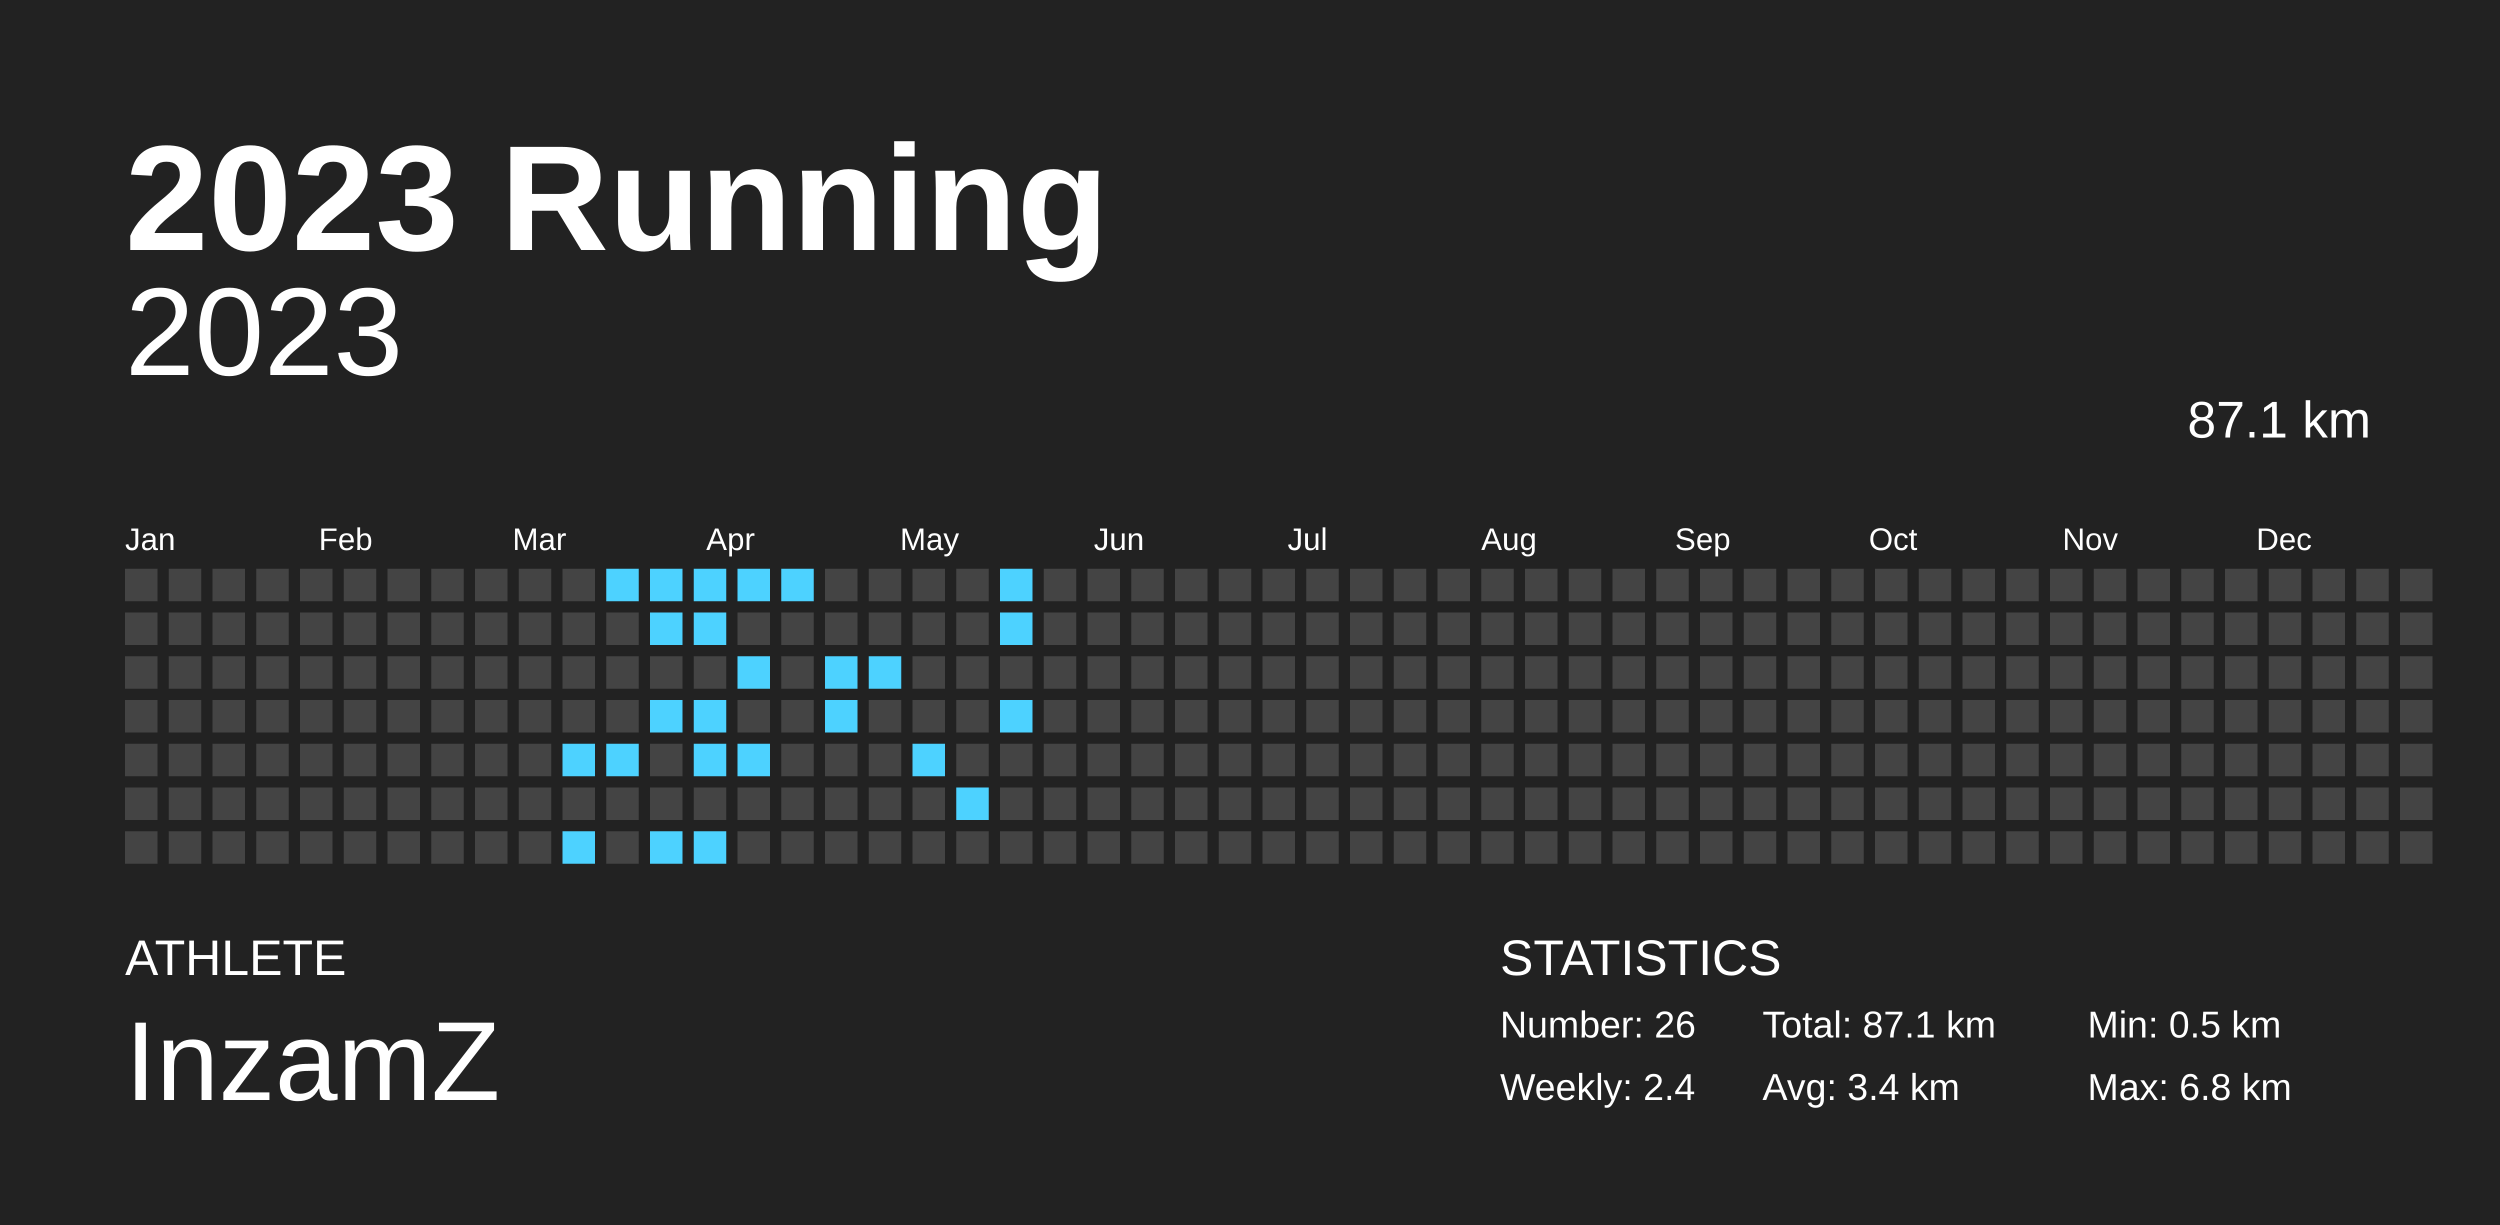
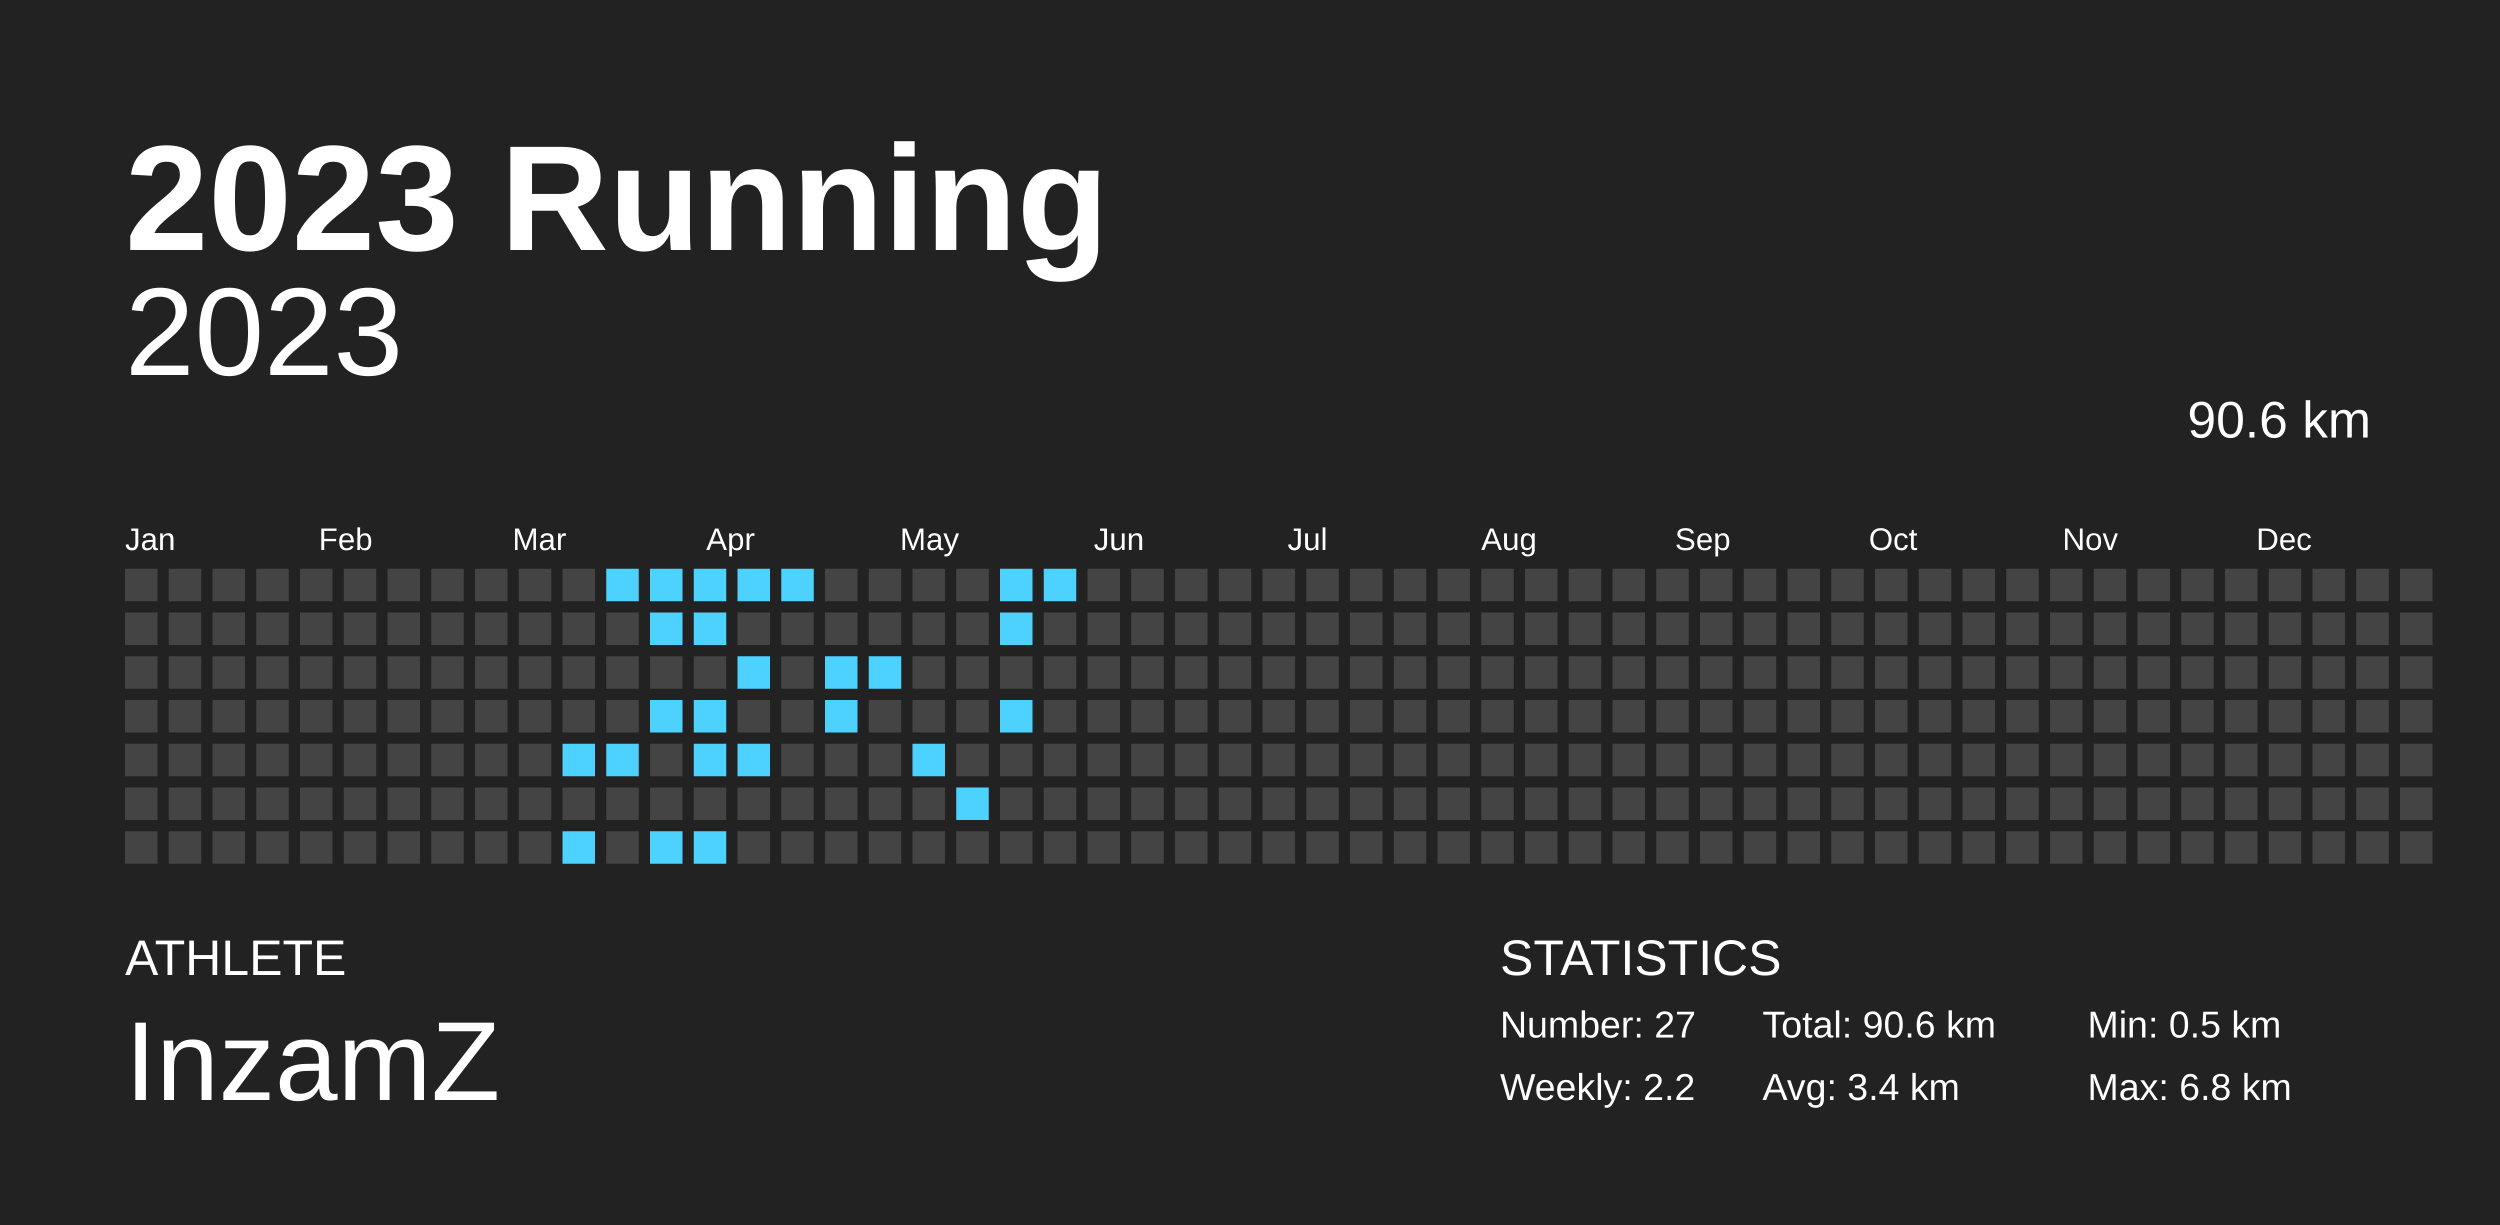
<svg xmlns="http://www.w3.org/2000/svg" baseProfile="full" height="98mm" version="1.1" viewBox="0,0,200,98" width="200mm">
  <defs />
  <rect fill="#222222" height="98" width="200" x="0" y="0" />
  <text fill="#FFFFFF" style="font-size:12px; font-family:Arial; font-weight:bold;" x="10" y="20">2023 Running</text>
  <text fill="#FFFFFF" style="font-size:4px; font-family:Arial" x="10" y="78">ATHLETE</text>
  <text fill="#FFFFFF" style="font-size:9px; font-family:Arial" x="10" y="88">InzamZ</text>
  <text fill="#FFFFFF" style="font-size:4px; font-family:Arial" x="120" y="78">STATISTICS</text>
-   <text fill="#FFFFFF" style="font-size:3px; font-family:Arial" x="120" y="83">Number: 26</text>
-   <text fill="#FFFFFF" style="font-size:3px; font-family:Arial" x="120" y="88">Weekly: 2.4</text>
-   <text fill="#FFFFFF" style="font-size:3px; font-family:Arial" x="141" y="83">Total: 87.1 km</text>
+   <text fill="#FFFFFF" style="font-size:3px; font-family:Arial" x="120" y="83">Number: 27</text>
+   <text fill="#FFFFFF" style="font-size:3px; font-family:Arial" x="120" y="88">Weekly: 2.2</text>
+   <text fill="#FFFFFF" style="font-size:3px; font-family:Arial" x="141" y="83">Total: 90.6 km</text>
  <text fill="#FFFFFF" style="font-size:3px; font-family:Arial" x="141" y="88">Avg: 3.4 km</text>
  <text fill="#FFFFFF" style="font-size:3px; font-family:Arial" x="167" y="83">Min: 0.5 km</text>
  <text fill="#FFFFFF" style="font-size:3px; font-family:Arial" x="167" y="88">Max: 6.8 km</text>
  <text alignment-baseline="hanging" fill="#FFFFFF" style="font-size:10.0px; font-family:Arial;" x="10" y="30">2023</text>
-   <text alignment-baseline="hanging" fill="#FFFFFF" style="font-size:4.125px; font-family:Arial;" x="175" y="35">87.1 km</text>
+   <text alignment-baseline="hanging" fill="#FFFFFF" style="font-size:4.125px; font-family:Arial;" x="175" y="35">90.6 km</text>
  <text fill="#FFFFFF" style="font-size:2.5px; font-family:Arial" x="10.0" y="44">Jan</text>
  <text fill="#FFFFFF" style="font-size:2.5px; font-family:Arial" x="25.5" y="44">Feb</text>
  <text fill="#FFFFFF" style="font-size:2.5px; font-family:Arial" x="41.0" y="44">Mar</text>
  <text fill="#FFFFFF" style="font-size:2.5px; font-family:Arial" x="56.5" y="44">Apr</text>
  <text fill="#FFFFFF" style="font-size:2.5px; font-family:Arial" x="72.0" y="44">May</text>
  <text fill="#FFFFFF" style="font-size:2.5px; font-family:Arial" x="87.5" y="44">Jun</text>
  <text fill="#FFFFFF" style="font-size:2.5px; font-family:Arial" x="103.0" y="44">Jul</text>
  <text fill="#FFFFFF" style="font-size:2.5px; font-family:Arial" x="118.5" y="44">Aug</text>
  <text fill="#FFFFFF" style="font-size:2.5px; font-family:Arial" x="134.0" y="44">Sep</text>
  <text fill="#FFFFFF" style="font-size:2.5px; font-family:Arial" x="149.5" y="44">Oct</text>
  <text fill="#FFFFFF" style="font-size:2.5px; font-family:Arial" x="165.0" y="44">Nov</text>
  <text fill="#FFFFFF" style="font-size:2.5px; font-family:Arial" x="180.5" y="44">Dec</text>
  <rect fill="#444444" height="2.6" width="2.6" x="10.0" y="45.5" />
  <rect fill="#444444" height="2.6" width="2.6" x="10.0" y="49.0" />
  <rect fill="#444444" height="2.6" width="2.6" x="10.0" y="52.5" />
  <rect fill="#444444" height="2.6" width="2.6" x="10.0" y="56.0" />
  <rect fill="#444444" height="2.6" width="2.6" x="10.0" y="59.5" />
  <rect fill="#444444" height="2.6" width="2.6" x="10.0" y="63.0" />
  <rect fill="#444444" height="2.6" width="2.6" x="10.0" y="66.5" />
  <rect fill="#444444" height="2.6" width="2.6" x="13.5" y="45.5" />
  <rect fill="#444444" height="2.6" width="2.6" x="13.5" y="49.0" />
  <rect fill="#444444" height="2.6" width="2.6" x="13.5" y="52.5" />
  <rect fill="#444444" height="2.6" width="2.6" x="13.5" y="56.0" />
  <rect fill="#444444" height="2.6" width="2.6" x="13.5" y="59.5" />
  <rect fill="#444444" height="2.6" width="2.6" x="13.5" y="63.0" />
  <rect fill="#444444" height="2.6" width="2.6" x="13.5" y="66.5" />
  <rect fill="#444444" height="2.6" width="2.6" x="17.0" y="45.5" />
  <rect fill="#444444" height="2.6" width="2.6" x="17.0" y="49.0" />
  <rect fill="#444444" height="2.6" width="2.6" x="17.0" y="52.5" />
  <rect fill="#444444" height="2.6" width="2.6" x="17.0" y="56.0" />
  <rect fill="#444444" height="2.6" width="2.6" x="17.0" y="59.5" />
  <rect fill="#444444" height="2.6" width="2.6" x="17.0" y="63.0" />
  <rect fill="#444444" height="2.6" width="2.6" x="17.0" y="66.5" />
  <rect fill="#444444" height="2.6" width="2.6" x="20.5" y="45.5" />
  <rect fill="#444444" height="2.6" width="2.6" x="20.5" y="49.0" />
  <rect fill="#444444" height="2.6" width="2.6" x="20.5" y="52.5" />
  <rect fill="#444444" height="2.6" width="2.6" x="20.5" y="56.0" />
  <rect fill="#444444" height="2.6" width="2.6" x="20.5" y="59.5" />
  <rect fill="#444444" height="2.6" width="2.6" x="20.5" y="63.0" />
  <rect fill="#444444" height="2.6" width="2.6" x="20.5" y="66.5" />
  <rect fill="#444444" height="2.6" width="2.6" x="24.0" y="45.5" />
  <rect fill="#444444" height="2.6" width="2.6" x="24.0" y="49.0" />
  <rect fill="#444444" height="2.6" width="2.6" x="24.0" y="52.5" />
  <rect fill="#444444" height="2.6" width="2.6" x="24.0" y="56.0" />
  <rect fill="#444444" height="2.6" width="2.6" x="24.0" y="59.5" />
  <rect fill="#444444" height="2.6" width="2.6" x="24.0" y="63.0" />
  <rect fill="#444444" height="2.6" width="2.6" x="24.0" y="66.5" />
  <rect fill="#444444" height="2.6" width="2.6" x="27.5" y="45.5" />
  <rect fill="#444444" height="2.6" width="2.6" x="27.5" y="49.0" />
  <rect fill="#444444" height="2.6" width="2.6" x="27.5" y="52.5" />
  <rect fill="#444444" height="2.6" width="2.6" x="27.5" y="56.0" />
  <rect fill="#444444" height="2.6" width="2.6" x="27.5" y="59.5" />
  <rect fill="#444444" height="2.6" width="2.6" x="27.5" y="63.0" />
  <rect fill="#444444" height="2.6" width="2.6" x="27.5" y="66.5" />
  <rect fill="#444444" height="2.6" width="2.6" x="31.0" y="45.5" />
  <rect fill="#444444" height="2.6" width="2.6" x="31.0" y="49.0" />
  <rect fill="#444444" height="2.6" width="2.6" x="31.0" y="52.5" />
  <rect fill="#444444" height="2.6" width="2.6" x="31.0" y="56.0" />
  <rect fill="#444444" height="2.6" width="2.6" x="31.0" y="59.5" />
  <rect fill="#444444" height="2.6" width="2.6" x="31.0" y="63.0" />
  <rect fill="#444444" height="2.6" width="2.6" x="31.0" y="66.5" />
  <rect fill="#444444" height="2.6" width="2.6" x="34.5" y="45.5" />
  <rect fill="#444444" height="2.6" width="2.6" x="34.5" y="49.0" />
  <rect fill="#444444" height="2.6" width="2.6" x="34.5" y="52.5" />
  <rect fill="#444444" height="2.6" width="2.6" x="34.5" y="56.0" />
  <rect fill="#444444" height="2.6" width="2.6" x="34.5" y="59.5" />
  <rect fill="#444444" height="2.6" width="2.6" x="34.5" y="63.0" />
  <rect fill="#444444" height="2.6" width="2.6" x="34.5" y="66.5" />
  <rect fill="#444444" height="2.6" width="2.6" x="38.0" y="45.5" />
  <rect fill="#444444" height="2.6" width="2.6" x="38.0" y="49.0" />
  <rect fill="#444444" height="2.6" width="2.6" x="38.0" y="52.5" />
  <rect fill="#444444" height="2.6" width="2.6" x="38.0" y="56.0" />
  <rect fill="#444444" height="2.6" width="2.6" x="38.0" y="59.5" />
  <rect fill="#444444" height="2.6" width="2.6" x="38.0" y="63.0" />
  <rect fill="#444444" height="2.6" width="2.6" x="38.0" y="66.5" />
  <rect fill="#444444" height="2.6" width="2.6" x="41.5" y="45.5" />
  <rect fill="#444444" height="2.6" width="2.6" x="41.5" y="49.0" />
  <rect fill="#444444" height="2.6" width="2.6" x="41.5" y="52.5" />
  <rect fill="#444444" height="2.6" width="2.6" x="41.5" y="56.0" />
  <rect fill="#444444" height="2.6" width="2.6" x="41.5" y="59.5" />
  <rect fill="#444444" height="2.6" width="2.6" x="41.5" y="63.0" />
  <rect fill="#444444" height="2.6" width="2.6" x="41.5" y="66.5" />
  <rect fill="#444444" height="2.6" width="2.6" x="45.0" y="45.5" />
  <rect fill="#444444" height="2.6" width="2.6" x="45.0" y="49.0" />
  <rect fill="#444444" height="2.6" width="2.6" x="45.0" y="52.5" />
  <rect fill="#444444" height="2.6" width="2.6" x="45.0" y="56.0" />
  <rect fill="#4dd2ff" height="2.6" width="2.6" x="45.0" y="59.5" />
  <rect fill="#444444" height="2.6" width="2.6" x="45.0" y="63.0" />
  <rect fill="#4dd2ff" height="2.6" width="2.6" x="45.0" y="66.5" />
  <rect fill="#4dd2ff" height="2.6" width="2.6" x="48.5" y="45.5" />
  <rect fill="#444444" height="2.6" width="2.6" x="48.5" y="49.0" />
  <rect fill="#444444" height="2.6" width="2.6" x="48.5" y="52.5" />
  <rect fill="#444444" height="2.6" width="2.6" x="48.5" y="56.0" />
  <rect fill="#4dd2ff" height="2.6" width="2.6" x="48.5" y="59.5" />
  <rect fill="#444444" height="2.6" width="2.6" x="48.5" y="63.0" />
  <rect fill="#444444" height="2.6" width="2.6" x="48.5" y="66.5" />
  <rect fill="#4dd2ff" height="2.6" width="2.6" x="52.0" y="45.5" />
  <rect fill="#4dd2ff" height="2.6" width="2.6" x="52.0" y="49.0" />
  <rect fill="#444444" height="2.6" width="2.6" x="52.0" y="52.5" />
  <rect fill="#4dd2ff" height="2.6" width="2.6" x="52.0" y="56.0" />
  <rect fill="#444444" height="2.6" width="2.6" x="52.0" y="59.5" />
  <rect fill="#444444" height="2.6" width="2.6" x="52.0" y="63.0" />
  <rect fill="#4dd2ff" height="2.6" width="2.6" x="52.0" y="66.5" />
  <rect fill="#4dd2ff" height="2.6" width="2.6" x="55.5" y="45.5" />
  <rect fill="#4dd2ff" height="2.6" width="2.6" x="55.5" y="49.0" />
  <rect fill="#444444" height="2.6" width="2.6" x="55.5" y="52.5" />
  <rect fill="#4dd2ff" height="2.6" width="2.6" x="55.5" y="56.0" />
  <rect fill="#4dd2ff" height="2.6" width="2.6" x="55.5" y="59.5" />
  <rect fill="#444444" height="2.6" width="2.6" x="55.5" y="63.0" />
  <rect fill="#4dd2ff" height="2.6" width="2.6" x="55.5" y="66.5" />
  <rect fill="#4dd2ff" height="2.6" width="2.6" x="59.0" y="45.5" />
  <rect fill="#444444" height="2.6" width="2.6" x="59.0" y="49.0" />
  <rect fill="#4dd2ff" height="2.6" width="2.6" x="59.0" y="52.5" />
  <rect fill="#444444" height="2.6" width="2.6" x="59.0" y="56.0" />
  <rect fill="#4dd2ff" height="2.6" width="2.6" x="59.0" y="59.5" />
  <rect fill="#444444" height="2.6" width="2.6" x="59.0" y="63.0" />
  <rect fill="#444444" height="2.6" width="2.6" x="59.0" y="66.5" />
  <rect fill="#4dd2ff" height="2.6" width="2.6" x="62.5" y="45.5" />
  <rect fill="#444444" height="2.6" width="2.6" x="62.5" y="49.0" />
  <rect fill="#444444" height="2.6" width="2.6" x="62.5" y="52.5" />
  <rect fill="#444444" height="2.6" width="2.6" x="62.5" y="56.0" />
  <rect fill="#444444" height="2.6" width="2.6" x="62.5" y="59.5" />
  <rect fill="#444444" height="2.6" width="2.6" x="62.5" y="63.0" />
  <rect fill="#444444" height="2.6" width="2.6" x="62.5" y="66.5" />
  <rect fill="#444444" height="2.6" width="2.6" x="66.0" y="45.5" />
  <rect fill="#444444" height="2.6" width="2.6" x="66.0" y="49.0" />
  <rect fill="#4dd2ff" height="2.6" width="2.6" x="66.0" y="52.5" />
  <rect fill="#4dd2ff" height="2.6" width="2.6" x="66.0" y="56.0" />
  <rect fill="#444444" height="2.6" width="2.6" x="66.0" y="59.5" />
  <rect fill="#444444" height="2.6" width="2.6" x="66.0" y="63.0" />
  <rect fill="#444444" height="2.6" width="2.6" x="66.0" y="66.5" />
  <rect fill="#444444" height="2.6" width="2.6" x="69.5" y="45.5" />
  <rect fill="#444444" height="2.6" width="2.6" x="69.5" y="49.0" />
  <rect fill="#4dd2ff" height="2.6" width="2.6" x="69.5" y="52.5" />
  <rect fill="#444444" height="2.6" width="2.6" x="69.5" y="56.0" />
  <rect fill="#444444" height="2.6" width="2.6" x="69.5" y="59.5" />
  <rect fill="#444444" height="2.6" width="2.6" x="69.5" y="63.0" />
  <rect fill="#444444" height="2.6" width="2.6" x="69.5" y="66.5" />
  <rect fill="#444444" height="2.6" width="2.6" x="73.0" y="45.5" />
  <rect fill="#444444" height="2.6" width="2.6" x="73.0" y="49.0" />
  <rect fill="#444444" height="2.6" width="2.6" x="73.0" y="52.5" />
  <rect fill="#444444" height="2.6" width="2.6" x="73.0" y="56.0" />
  <rect fill="#4dd2ff" height="2.6" width="2.6" x="73.0" y="59.5" />
  <rect fill="#444444" height="2.6" width="2.6" x="73.0" y="63.0" />
  <rect fill="#444444" height="2.6" width="2.6" x="73.0" y="66.5" />
  <rect fill="#444444" height="2.6" width="2.6" x="76.5" y="45.5" />
  <rect fill="#444444" height="2.6" width="2.6" x="76.5" y="49.0" />
  <rect fill="#444444" height="2.6" width="2.6" x="76.5" y="52.5" />
  <rect fill="#444444" height="2.6" width="2.6" x="76.5" y="56.0" />
  <rect fill="#444444" height="2.6" width="2.6" x="76.5" y="59.5" />
  <rect fill="#4dd2ff" height="2.6" width="2.6" x="76.5" y="63.0" />
  <rect fill="#444444" height="2.6" width="2.6" x="76.5" y="66.5" />
  <rect fill="#4dd2ff" height="2.6" width="2.6" x="80.0" y="45.5" />
  <rect fill="#4dd2ff" height="2.6" width="2.6" x="80.0" y="49.0" />
  <rect fill="#444444" height="2.6" width="2.6" x="80.0" y="52.5" />
  <rect fill="#4dd2ff" height="2.6" width="2.6" x="80.0" y="56.0" />
  <rect fill="#444444" height="2.6" width="2.6" x="80.0" y="59.5" />
  <rect fill="#444444" height="2.6" width="2.6" x="80.0" y="63.0" />
  <rect fill="#444444" height="2.6" width="2.6" x="80.0" y="66.5" />
-   <rect fill="#444444" height="2.6" width="2.6" x="83.5" y="45.5" />
+   <rect fill="#4dd2ff" height="2.6" width="2.6" x="83.5" y="45.5" />
  <rect fill="#444444" height="2.6" width="2.6" x="83.5" y="49.0" />
  <rect fill="#444444" height="2.6" width="2.6" x="83.5" y="52.5" />
  <rect fill="#444444" height="2.6" width="2.6" x="83.5" y="56.0" />
  <rect fill="#444444" height="2.6" width="2.6" x="83.5" y="59.5" />
  <rect fill="#444444" height="2.6" width="2.6" x="83.5" y="63.0" />
  <rect fill="#444444" height="2.6" width="2.6" x="83.5" y="66.5" />
  <rect fill="#444444" height="2.6" width="2.6" x="87.0" y="45.5" />
  <rect fill="#444444" height="2.6" width="2.6" x="87.0" y="49.0" />
  <rect fill="#444444" height="2.6" width="2.6" x="87.0" y="52.5" />
  <rect fill="#444444" height="2.6" width="2.6" x="87.0" y="56.0" />
  <rect fill="#444444" height="2.6" width="2.6" x="87.0" y="59.5" />
  <rect fill="#444444" height="2.6" width="2.6" x="87.0" y="63.0" />
  <rect fill="#444444" height="2.6" width="2.6" x="87.0" y="66.5" />
  <rect fill="#444444" height="2.6" width="2.6" x="90.5" y="45.5" />
  <rect fill="#444444" height="2.6" width="2.6" x="90.5" y="49.0" />
  <rect fill="#444444" height="2.6" width="2.6" x="90.5" y="52.5" />
  <rect fill="#444444" height="2.6" width="2.6" x="90.5" y="56.0" />
  <rect fill="#444444" height="2.6" width="2.6" x="90.5" y="59.5" />
  <rect fill="#444444" height="2.6" width="2.6" x="90.5" y="63.0" />
  <rect fill="#444444" height="2.6" width="2.6" x="90.5" y="66.5" />
  <rect fill="#444444" height="2.6" width="2.6" x="94.0" y="45.5" />
  <rect fill="#444444" height="2.6" width="2.6" x="94.0" y="49.0" />
  <rect fill="#444444" height="2.6" width="2.6" x="94.0" y="52.5" />
  <rect fill="#444444" height="2.6" width="2.6" x="94.0" y="56.0" />
  <rect fill="#444444" height="2.6" width="2.6" x="94.0" y="59.5" />
  <rect fill="#444444" height="2.6" width="2.6" x="94.0" y="63.0" />
  <rect fill="#444444" height="2.6" width="2.6" x="94.0" y="66.5" />
  <rect fill="#444444" height="2.6" width="2.6" x="97.5" y="45.5" />
  <rect fill="#444444" height="2.6" width="2.6" x="97.5" y="49.0" />
  <rect fill="#444444" height="2.6" width="2.6" x="97.5" y="52.5" />
  <rect fill="#444444" height="2.6" width="2.6" x="97.5" y="56.0" />
  <rect fill="#444444" height="2.6" width="2.6" x="97.5" y="59.5" />
  <rect fill="#444444" height="2.6" width="2.6" x="97.5" y="63.0" />
  <rect fill="#444444" height="2.6" width="2.6" x="97.5" y="66.5" />
  <rect fill="#444444" height="2.6" width="2.6" x="101.0" y="45.5" />
  <rect fill="#444444" height="2.6" width="2.6" x="101.0" y="49.0" />
  <rect fill="#444444" height="2.6" width="2.6" x="101.0" y="52.5" />
  <rect fill="#444444" height="2.6" width="2.6" x="101.0" y="56.0" />
  <rect fill="#444444" height="2.6" width="2.6" x="101.0" y="59.5" />
  <rect fill="#444444" height="2.6" width="2.6" x="101.0" y="63.0" />
  <rect fill="#444444" height="2.6" width="2.6" x="101.0" y="66.5" />
  <rect fill="#444444" height="2.6" width="2.6" x="104.5" y="45.5" />
  <rect fill="#444444" height="2.6" width="2.6" x="104.5" y="49.0" />
  <rect fill="#444444" height="2.6" width="2.6" x="104.5" y="52.5" />
  <rect fill="#444444" height="2.6" width="2.6" x="104.5" y="56.0" />
  <rect fill="#444444" height="2.6" width="2.6" x="104.5" y="59.5" />
  <rect fill="#444444" height="2.6" width="2.6" x="104.5" y="63.0" />
  <rect fill="#444444" height="2.6" width="2.6" x="104.5" y="66.5" />
  <rect fill="#444444" height="2.6" width="2.6" x="108.0" y="45.5" />
  <rect fill="#444444" height="2.6" width="2.6" x="108.0" y="49.0" />
  <rect fill="#444444" height="2.6" width="2.6" x="108.0" y="52.5" />
  <rect fill="#444444" height="2.6" width="2.6" x="108.0" y="56.0" />
  <rect fill="#444444" height="2.6" width="2.6" x="108.0" y="59.5" />
  <rect fill="#444444" height="2.6" width="2.6" x="108.0" y="63.0" />
  <rect fill="#444444" height="2.6" width="2.6" x="108.0" y="66.5" />
  <rect fill="#444444" height="2.6" width="2.6" x="111.5" y="45.5" />
  <rect fill="#444444" height="2.6" width="2.6" x="111.5" y="49.0" />
  <rect fill="#444444" height="2.6" width="2.6" x="111.5" y="52.5" />
  <rect fill="#444444" height="2.6" width="2.6" x="111.5" y="56.0" />
  <rect fill="#444444" height="2.6" width="2.6" x="111.5" y="59.5" />
  <rect fill="#444444" height="2.6" width="2.6" x="111.5" y="63.0" />
  <rect fill="#444444" height="2.6" width="2.6" x="111.5" y="66.5" />
  <rect fill="#444444" height="2.6" width="2.6" x="115.0" y="45.5" />
  <rect fill="#444444" height="2.6" width="2.6" x="115.0" y="49.0" />
  <rect fill="#444444" height="2.6" width="2.6" x="115.0" y="52.5" />
  <rect fill="#444444" height="2.6" width="2.6" x="115.0" y="56.0" />
  <rect fill="#444444" height="2.6" width="2.6" x="115.0" y="59.5" />
  <rect fill="#444444" height="2.6" width="2.6" x="115.0" y="63.0" />
  <rect fill="#444444" height="2.6" width="2.6" x="115.0" y="66.5" />
  <rect fill="#444444" height="2.6" width="2.6" x="118.5" y="45.5" />
  <rect fill="#444444" height="2.6" width="2.6" x="118.5" y="49.0" />
  <rect fill="#444444" height="2.6" width="2.6" x="118.5" y="52.5" />
  <rect fill="#444444" height="2.6" width="2.6" x="118.5" y="56.0" />
  <rect fill="#444444" height="2.6" width="2.6" x="118.5" y="59.5" />
  <rect fill="#444444" height="2.6" width="2.6" x="118.5" y="63.0" />
  <rect fill="#444444" height="2.6" width="2.6" x="118.5" y="66.5" />
  <rect fill="#444444" height="2.6" width="2.6" x="122.0" y="45.5" />
  <rect fill="#444444" height="2.6" width="2.6" x="122.0" y="49.0" />
  <rect fill="#444444" height="2.6" width="2.6" x="122.0" y="52.5" />
  <rect fill="#444444" height="2.6" width="2.6" x="122.0" y="56.0" />
  <rect fill="#444444" height="2.6" width="2.6" x="122.0" y="59.5" />
  <rect fill="#444444" height="2.6" width="2.6" x="122.0" y="63.0" />
  <rect fill="#444444" height="2.6" width="2.6" x="122.0" y="66.5" />
  <rect fill="#444444" height="2.6" width="2.6" x="125.5" y="45.5" />
  <rect fill="#444444" height="2.6" width="2.6" x="125.5" y="49.0" />
  <rect fill="#444444" height="2.6" width="2.6" x="125.5" y="52.5" />
  <rect fill="#444444" height="2.6" width="2.6" x="125.5" y="56.0" />
  <rect fill="#444444" height="2.6" width="2.6" x="125.5" y="59.5" />
  <rect fill="#444444" height="2.6" width="2.6" x="125.5" y="63.0" />
  <rect fill="#444444" height="2.6" width="2.6" x="125.5" y="66.5" />
  <rect fill="#444444" height="2.6" width="2.6" x="129.0" y="45.5" />
  <rect fill="#444444" height="2.6" width="2.6" x="129.0" y="49.0" />
  <rect fill="#444444" height="2.6" width="2.6" x="129.0" y="52.5" />
  <rect fill="#444444" height="2.6" width="2.6" x="129.0" y="56.0" />
  <rect fill="#444444" height="2.6" width="2.6" x="129.0" y="59.5" />
  <rect fill="#444444" height="2.6" width="2.6" x="129.0" y="63.0" />
  <rect fill="#444444" height="2.6" width="2.6" x="129.0" y="66.5" />
  <rect fill="#444444" height="2.6" width="2.6" x="132.5" y="45.5" />
  <rect fill="#444444" height="2.6" width="2.6" x="132.5" y="49.0" />
  <rect fill="#444444" height="2.6" width="2.6" x="132.5" y="52.5" />
  <rect fill="#444444" height="2.6" width="2.6" x="132.5" y="56.0" />
  <rect fill="#444444" height="2.6" width="2.6" x="132.5" y="59.5" />
  <rect fill="#444444" height="2.6" width="2.6" x="132.5" y="63.0" />
  <rect fill="#444444" height="2.6" width="2.6" x="132.5" y="66.5" />
  <rect fill="#444444" height="2.6" width="2.6" x="136.0" y="45.5" />
  <rect fill="#444444" height="2.6" width="2.6" x="136.0" y="49.0" />
  <rect fill="#444444" height="2.6" width="2.6" x="136.0" y="52.5" />
  <rect fill="#444444" height="2.6" width="2.6" x="136.0" y="56.0" />
  <rect fill="#444444" height="2.6" width="2.6" x="136.0" y="59.5" />
  <rect fill="#444444" height="2.6" width="2.6" x="136.0" y="63.0" />
  <rect fill="#444444" height="2.6" width="2.6" x="136.0" y="66.5" />
  <rect fill="#444444" height="2.6" width="2.6" x="139.5" y="45.5" />
  <rect fill="#444444" height="2.6" width="2.6" x="139.5" y="49.0" />
  <rect fill="#444444" height="2.6" width="2.6" x="139.5" y="52.5" />
  <rect fill="#444444" height="2.6" width="2.6" x="139.5" y="56.0" />
  <rect fill="#444444" height="2.6" width="2.6" x="139.5" y="59.5" />
  <rect fill="#444444" height="2.6" width="2.6" x="139.5" y="63.0" />
  <rect fill="#444444" height="2.6" width="2.6" x="139.5" y="66.5" />
  <rect fill="#444444" height="2.6" width="2.6" x="143.0" y="45.5" />
  <rect fill="#444444" height="2.6" width="2.6" x="143.0" y="49.0" />
  <rect fill="#444444" height="2.6" width="2.6" x="143.0" y="52.5" />
  <rect fill="#444444" height="2.6" width="2.6" x="143.0" y="56.0" />
  <rect fill="#444444" height="2.6" width="2.6" x="143.0" y="59.5" />
  <rect fill="#444444" height="2.6" width="2.6" x="143.0" y="63.0" />
  <rect fill="#444444" height="2.6" width="2.6" x="143.0" y="66.5" />
  <rect fill="#444444" height="2.6" width="2.6" x="146.5" y="45.5" />
  <rect fill="#444444" height="2.6" width="2.6" x="146.5" y="49.0" />
  <rect fill="#444444" height="2.6" width="2.6" x="146.5" y="52.5" />
  <rect fill="#444444" height="2.6" width="2.6" x="146.5" y="56.0" />
  <rect fill="#444444" height="2.6" width="2.6" x="146.5" y="59.5" />
  <rect fill="#444444" height="2.6" width="2.6" x="146.5" y="63.0" />
  <rect fill="#444444" height="2.6" width="2.6" x="146.5" y="66.5" />
  <rect fill="#444444" height="2.6" width="2.6" x="150.0" y="45.5" />
  <rect fill="#444444" height="2.6" width="2.6" x="150.0" y="49.0" />
  <rect fill="#444444" height="2.6" width="2.6" x="150.0" y="52.5" />
  <rect fill="#444444" height="2.6" width="2.6" x="150.0" y="56.0" />
  <rect fill="#444444" height="2.6" width="2.6" x="150.0" y="59.5" />
  <rect fill="#444444" height="2.6" width="2.6" x="150.0" y="63.0" />
  <rect fill="#444444" height="2.6" width="2.6" x="150.0" y="66.5" />
  <rect fill="#444444" height="2.6" width="2.6" x="153.5" y="45.5" />
  <rect fill="#444444" height="2.6" width="2.6" x="153.5" y="49.0" />
  <rect fill="#444444" height="2.6" width="2.6" x="153.5" y="52.5" />
  <rect fill="#444444" height="2.6" width="2.6" x="153.5" y="56.0" />
  <rect fill="#444444" height="2.6" width="2.6" x="153.5" y="59.5" />
  <rect fill="#444444" height="2.6" width="2.6" x="153.5" y="63.0" />
  <rect fill="#444444" height="2.6" width="2.6" x="153.5" y="66.5" />
  <rect fill="#444444" height="2.6" width="2.6" x="157.0" y="45.5" />
  <rect fill="#444444" height="2.6" width="2.6" x="157.0" y="49.0" />
  <rect fill="#444444" height="2.6" width="2.6" x="157.0" y="52.5" />
  <rect fill="#444444" height="2.6" width="2.6" x="157.0" y="56.0" />
  <rect fill="#444444" height="2.6" width="2.6" x="157.0" y="59.5" />
  <rect fill="#444444" height="2.6" width="2.6" x="157.0" y="63.0" />
  <rect fill="#444444" height="2.6" width="2.6" x="157.0" y="66.5" />
  <rect fill="#444444" height="2.6" width="2.6" x="160.5" y="45.5" />
  <rect fill="#444444" height="2.6" width="2.6" x="160.5" y="49.0" />
  <rect fill="#444444" height="2.6" width="2.6" x="160.5" y="52.5" />
  <rect fill="#444444" height="2.6" width="2.6" x="160.5" y="56.0" />
  <rect fill="#444444" height="2.6" width="2.6" x="160.5" y="59.5" />
  <rect fill="#444444" height="2.6" width="2.6" x="160.5" y="63.0" />
  <rect fill="#444444" height="2.6" width="2.6" x="160.5" y="66.5" />
  <rect fill="#444444" height="2.6" width="2.6" x="164.0" y="45.5" />
  <rect fill="#444444" height="2.6" width="2.6" x="164.0" y="49.0" />
  <rect fill="#444444" height="2.6" width="2.6" x="164.0" y="52.5" />
  <rect fill="#444444" height="2.6" width="2.6" x="164.0" y="56.0" />
  <rect fill="#444444" height="2.6" width="2.6" x="164.0" y="59.5" />
  <rect fill="#444444" height="2.6" width="2.6" x="164.0" y="63.0" />
  <rect fill="#444444" height="2.6" width="2.6" x="164.0" y="66.5" />
  <rect fill="#444444" height="2.6" width="2.6" x="167.5" y="45.5" />
  <rect fill="#444444" height="2.6" width="2.6" x="167.5" y="49.0" />
  <rect fill="#444444" height="2.6" width="2.6" x="167.5" y="52.5" />
  <rect fill="#444444" height="2.6" width="2.6" x="167.5" y="56.0" />
  <rect fill="#444444" height="2.6" width="2.6" x="167.5" y="59.5" />
  <rect fill="#444444" height="2.6" width="2.6" x="167.5" y="63.0" />
  <rect fill="#444444" height="2.6" width="2.6" x="167.5" y="66.5" />
  <rect fill="#444444" height="2.6" width="2.6" x="171.0" y="45.5" />
  <rect fill="#444444" height="2.6" width="2.6" x="171.0" y="49.0" />
  <rect fill="#444444" height="2.6" width="2.6" x="171.0" y="52.5" />
  <rect fill="#444444" height="2.6" width="2.6" x="171.0" y="56.0" />
  <rect fill="#444444" height="2.6" width="2.6" x="171.0" y="59.5" />
  <rect fill="#444444" height="2.6" width="2.6" x="171.0" y="63.0" />
  <rect fill="#444444" height="2.6" width="2.6" x="171.0" y="66.5" />
  <rect fill="#444444" height="2.6" width="2.6" x="174.5" y="45.5" />
  <rect fill="#444444" height="2.6" width="2.6" x="174.5" y="49.0" />
  <rect fill="#444444" height="2.6" width="2.6" x="174.5" y="52.5" />
  <rect fill="#444444" height="2.6" width="2.6" x="174.5" y="56.0" />
  <rect fill="#444444" height="2.6" width="2.6" x="174.5" y="59.5" />
  <rect fill="#444444" height="2.6" width="2.6" x="174.5" y="63.0" />
  <rect fill="#444444" height="2.6" width="2.6" x="174.5" y="66.5" />
  <rect fill="#444444" height="2.6" width="2.6" x="178.0" y="45.5" />
  <rect fill="#444444" height="2.6" width="2.6" x="178.0" y="49.0" />
  <rect fill="#444444" height="2.6" width="2.6" x="178.0" y="52.5" />
  <rect fill="#444444" height="2.6" width="2.6" x="178.0" y="56.0" />
  <rect fill="#444444" height="2.6" width="2.6" x="178.0" y="59.5" />
  <rect fill="#444444" height="2.6" width="2.6" x="178.0" y="63.0" />
  <rect fill="#444444" height="2.6" width="2.6" x="178.0" y="66.5" />
  <rect fill="#444444" height="2.6" width="2.6" x="181.5" y="45.5" />
  <rect fill="#444444" height="2.6" width="2.6" x="181.5" y="49.0" />
  <rect fill="#444444" height="2.6" width="2.6" x="181.5" y="52.5" />
  <rect fill="#444444" height="2.6" width="2.6" x="181.5" y="56.0" />
  <rect fill="#444444" height="2.6" width="2.6" x="181.5" y="59.5" />
  <rect fill="#444444" height="2.6" width="2.6" x="181.5" y="63.0" />
  <rect fill="#444444" height="2.6" width="2.6" x="181.5" y="66.5" />
  <rect fill="#444444" height="2.6" width="2.6" x="185.0" y="45.5" />
  <rect fill="#444444" height="2.6" width="2.6" x="185.0" y="49.0" />
  <rect fill="#444444" height="2.6" width="2.6" x="185.0" y="52.5" />
  <rect fill="#444444" height="2.6" width="2.6" x="185.0" y="56.0" />
  <rect fill="#444444" height="2.6" width="2.6" x="185.0" y="59.5" />
  <rect fill="#444444" height="2.6" width="2.6" x="185.0" y="63.0" />
  <rect fill="#444444" height="2.6" width="2.6" x="185.0" y="66.5" />
  <rect fill="#444444" height="2.6" width="2.6" x="188.5" y="45.5" />
  <rect fill="#444444" height="2.6" width="2.6" x="188.5" y="49.0" />
  <rect fill="#444444" height="2.6" width="2.6" x="188.5" y="52.5" />
  <rect fill="#444444" height="2.6" width="2.6" x="188.5" y="56.0" />
  <rect fill="#444444" height="2.6" width="2.6" x="188.5" y="59.5" />
  <rect fill="#444444" height="2.6" width="2.6" x="188.5" y="63.0" />
  <rect fill="#444444" height="2.6" width="2.6" x="188.5" y="66.5" />
  <rect fill="#444444" height="2.6" width="2.6" x="192.0" y="45.5" />
  <rect fill="#444444" height="2.6" width="2.6" x="192.0" y="49.0" />
  <rect fill="#444444" height="2.6" width="2.6" x="192.0" y="52.5" />
  <rect fill="#444444" height="2.6" width="2.6" x="192.0" y="56.0" />
  <rect fill="#444444" height="2.6" width="2.6" x="192.0" y="59.5" />
  <rect fill="#444444" height="2.6" width="2.6" x="192.0" y="63.0" />
  <rect fill="#444444" height="2.6" width="2.6" x="192.0" y="66.5" />
</svg>
